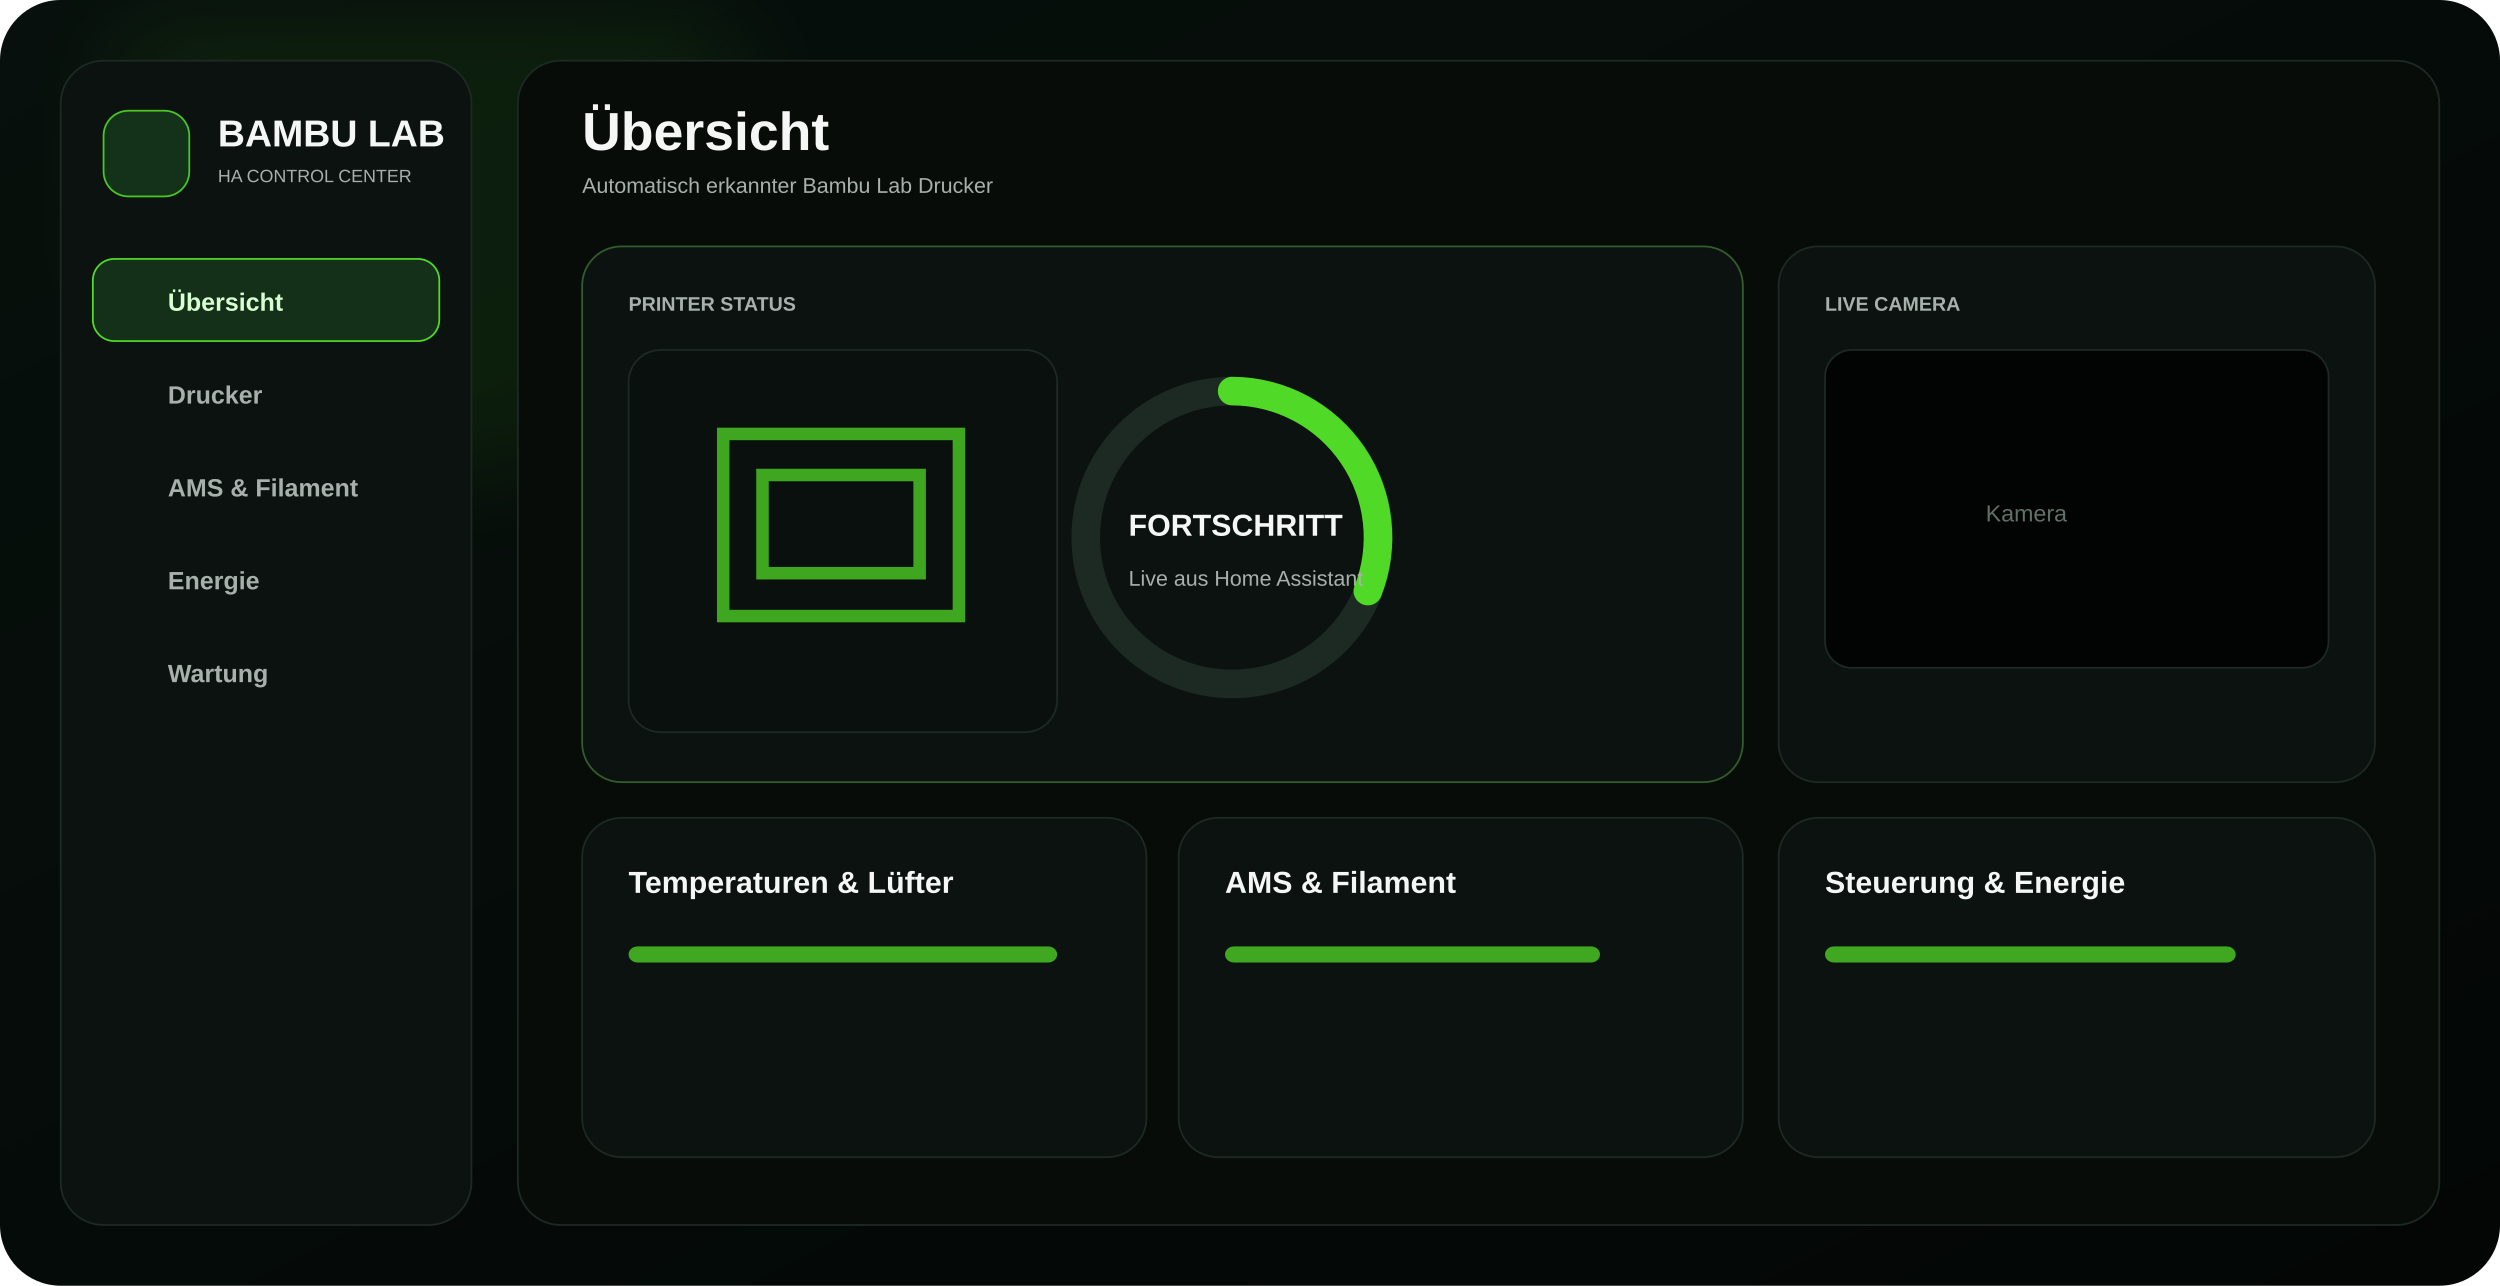
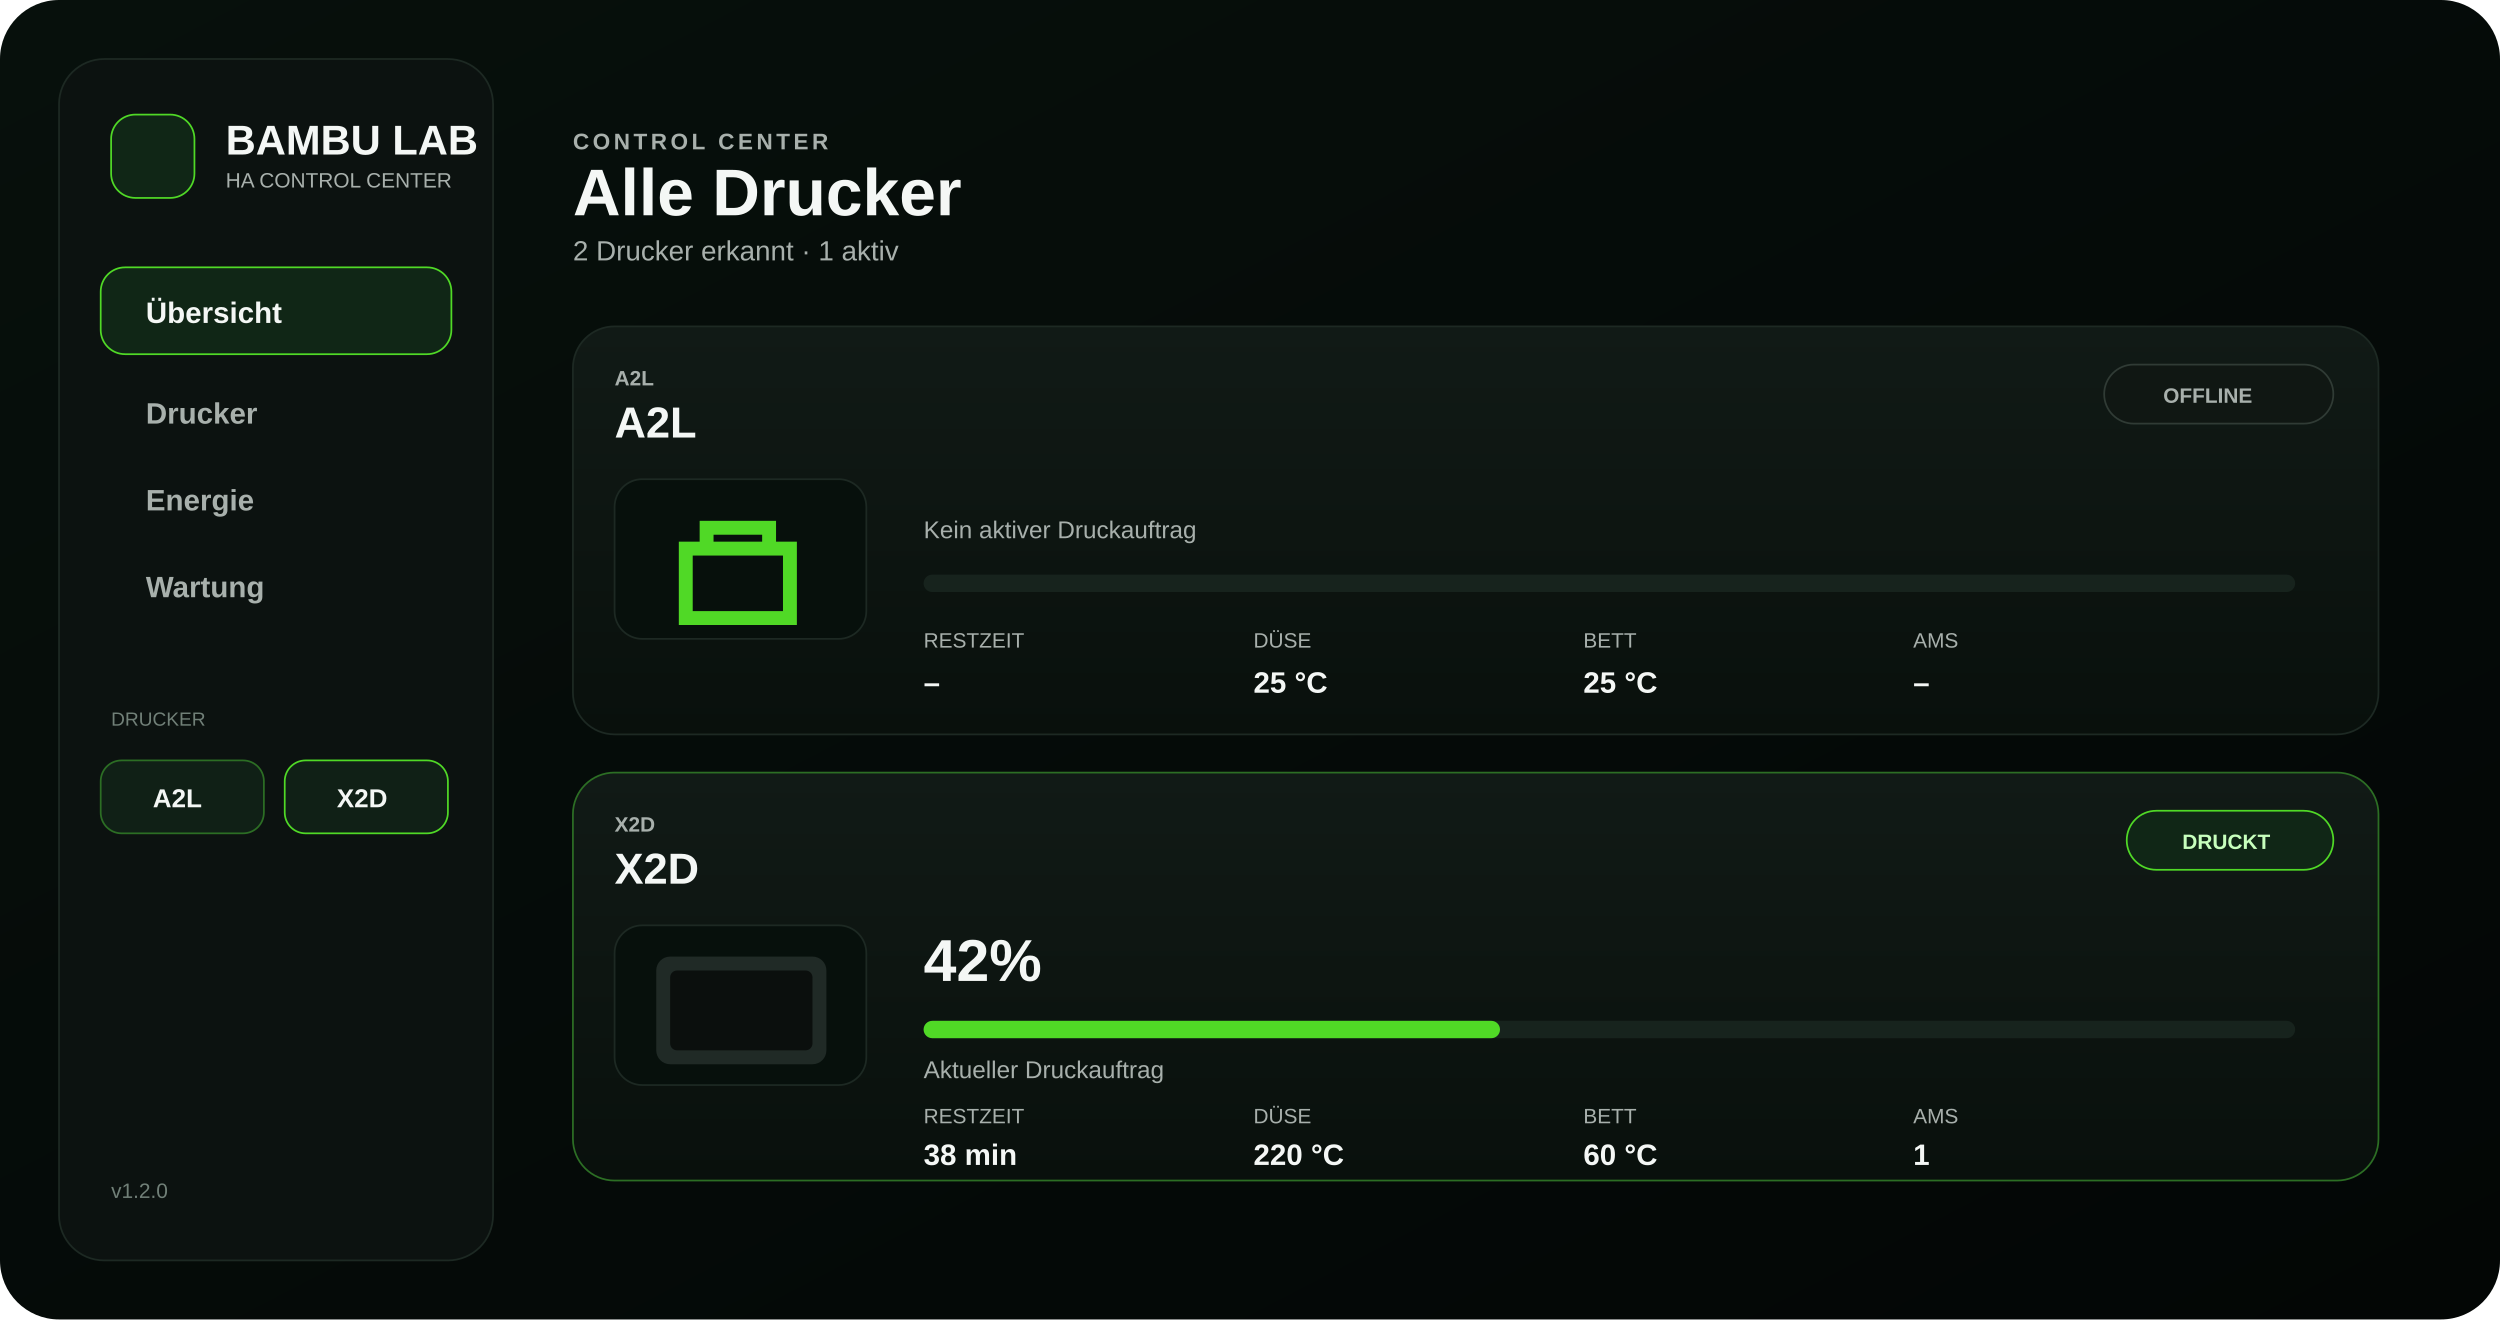
- <svg xmlns="http://www.w3.org/2000/svg" width="1400" height="720" viewBox="0 0 1400 720">
+ <svg xmlns="http://www.w3.org/2000/svg" width="1440" height="760" viewBox="0 0 1440 760" role="img" aria-labelledby="title desc">
  <defs>
    <linearGradient id="bg" x1="0" y1="0" x2="1" y2="1">
-       <stop stop-color="#07100c" />
+       <stop offset="0" stop-color="#07100c" />
      <stop offset="1" stop-color="#030605" />
    </linearGradient>
-     <filter id="g">
-       <feGaussianBlur stdDeviation="24" />
-     </filter>
+     <linearGradient id="card" x1="0" y1="0" x2="0" y2="1">
+       <stop offset="0" stop-color="#111a16" />
+       <stop offset="1" stop-color="#09100c" />
+     </linearGradient>
  </defs>
-   <rect width="1400" height="720" rx="34" fill="url(#bg)" />
-   <circle cx="240" cy="90" r="180" fill="#50d926" opacity=".08" filter="url(#g)" />
-   <rect x="34" y="34" width="230" height="652" rx="24" fill="#0c1210" stroke="#1d2923" />
-   <rect x="58" y="62" width="48" height="48" rx="14" fill="#15351b" stroke="#50d926" opacity=".9" />
-   <text x="122" y="82" fill="#f4f7f5" font-family="Arial" font-size="21" font-weight="700">BAMBU LAB</text>
-   <text x="122" y="102" fill="#a8b0ac" font-family="Arial" font-size="10">HA CONTROL CENTER</text>
-   <g font-family="Arial" font-size="14" font-weight="700">
-     <rect x="52" y="145" width="194" height="46" rx="12" fill="#143019" stroke="#50d926" />
-     <text x="94" y="174" fill="#d7ffd0">Übersicht</text>
-     <text x="94" y="226" fill="#a8b0ac">Drucker</text>
-     <text x="94" y="278" fill="#a8b0ac">AMS &amp; Filament</text>
-     <text x="94" y="330" fill="#a8b0ac">Energie</text>
-     <text x="94" y="382" fill="#a8b0ac">Wartung</text>
+   <rect width="1440" height="760" rx="34" fill="url(#bg)" />
+   <rect x="34" y="34" width="250" height="692" rx="26" fill="#0c1210" stroke="#1d2923" />
+   <rect x="64" y="66" width="48" height="48" rx="14" fill="#102616" stroke="#50d926" />
+   <text x="130" y="89" fill="#f4f7f5" font-family="Arial, sans-serif" font-size="24" font-weight="700">BAMBU LAB</text>
+   <text x="130" y="108" fill="#a8b0ac" font-family="Arial, sans-serif" font-size="12">HA CONTROL CENTER</text>
+   <g font-family="Arial, sans-serif" font-size="17" font-weight="700">
+     <rect x="58" y="154" width="202" height="50" rx="14" fill="#102616" stroke="#50d926" />
+     <text x="84" y="186" fill="#f4f7f5">Übersicht</text>
+     <text x="84" y="244" fill="#a8b0ac">Drucker</text>
+     <text x="84" y="294" fill="#a8b0ac">Energie</text>
+     <text x="84" y="344" fill="#a8b0ac">Wartung</text>
  </g>
-   <rect x="290" y="34" width="1076" height="652" rx="24" fill="#070c09" stroke="#1d2923" />
-   <text x="326" y="84" fill="#f4f7f5" font-family="Arial" font-size="30" font-weight="700">Übersicht</text>
-   <text x="326" y="108" fill="#a8b0ac" font-family="Arial" font-size="12">Automatisch erkannter Bambu Lab Drucker</text>
-   <rect x="326" y="138" width="650" height="300" rx="22" fill="#0c1210" stroke="#315d2c" />
-   <text x="352" y="174" fill="#a8b0ac" font-family="Arial" font-size="11" font-weight="700">PRINTER STATUS</text>
-   <rect x="352" y="196" width="240" height="214" rx="18" fill="#0a100d" stroke="#1d2923" />
-   <path d="M405 345h132v-102H405zm22-79h88v55h-88z" fill="none" stroke="#50d926" stroke-width="7" opacity=".75" />
-   <circle cx="690" cy="301" r="82" fill="none" stroke="#1d2923" stroke-width="16" />
-   <path d="M690 219a82 82 0 0 1 76 112" fill="none" stroke="#50d926" stroke-width="16" stroke-linecap="round" />
-   <text x="632" y="300" fill="#f4f7f5" font-family="Arial" font-size="17" font-weight="700">FORTSCHRITT</text>
-   <text x="632" y="328" fill="#a8b0ac" font-family="Arial" font-size="12">Live aus Home Assistant</text>
-   <rect x="996" y="138" width="334" height="300" rx="22" fill="#0c1210" stroke="#1d2923" />
-   <text x="1022" y="174" fill="#a8b0ac" font-family="Arial" font-size="11" font-weight="700">LIVE CAMERA</text>
-   <rect x="1022" y="196" width="282" height="178" rx="15" fill="#020403" stroke="#1d2923" />
-   <text x="1112" y="292" fill="#607067" font-family="Arial" font-size="13">Kamera</text>
-   <rect x="326" y="458" width="316" height="190" rx="22" fill="#0c1210" stroke="#1d2923" />
-   <rect x="660" y="458" width="316" height="190" rx="22" fill="#0c1210" stroke="#1d2923" />
-   <rect x="996" y="458" width="334" height="190" rx="22" fill="#0c1210" stroke="#1d2923" />
-   <g fill="#f4f7f5" font-family="Arial" font-size="17" font-weight="700">
-     <text x="352" y="500">Temperaturen &amp; Lüfter</text>
-     <text x="686" y="500">AMS &amp; Filament</text>
-     <text x="1022" y="500">Steuerung &amp; Energie</text>
+   <text x="64" y="418" fill="#718078" font-family="Arial, sans-serif" font-size="11">DRUCKER</text>
+   <rect x="58" y="438" width="94" height="42" rx="12" fill="#102016" stroke="#2c6e24" />
+   <text x="88" y="465" fill="#f4f7f5" font-family="Arial" font-size="15" font-weight="700">A2L</text>
+   <rect x="164" y="438" width="94" height="42" rx="12" fill="#102016" stroke="#50d926" />
+   <text x="194" y="465" fill="#f4f7f5" font-family="Arial" font-size="15" font-weight="700">X2D</text>
+   <text x="64" y="690" fill="#718078" font-family="Arial" font-size="12">v1.2.0</text>
+   <text x="330" y="86" fill="#a8b0ac" font-family="Arial" font-size="13" font-weight="700" letter-spacing="2">CONTROL CENTER</text>
+   <text x="330" y="124" fill="#f4f7f5" font-family="Arial" font-size="38" font-weight="800">Alle Drucker</text>
+   <text x="330" y="150" fill="#a8b0ac" font-family="Arial" font-size="16">2 Drucker erkannt · 1 aktiv</text>
+   <g transform="translate(330,188)">
+     <rect width="1040" height="235" rx="24" fill="url(#card)" stroke="#1d2923" />
+     <text x="24" y="34" fill="#a8b0ac" font-family="Arial" font-size="12" font-weight="700">A2L</text>
+     <text x="24" y="64" fill="#f4f7f5" font-family="Arial" font-size="25" font-weight="800">A2L</text>
+     <rect x="882" y="22" width="132" height="34" rx="17" fill="#101713" stroke="#303b35" />
+     <text x="916" y="44" fill="#a8b0ac" font-family="Arial" font-size="12" font-weight="700">OFFLINE</text>
+     <rect x="24" y="88" width="145" height="92" rx="16" fill="#07100c" stroke="#1d2923" />
+     <path d="M65 128h60v40H65zM77 116h36v12H77z" fill="none" stroke="#50d926" stroke-width="8" />
+     <text x="202" y="122" fill="#a8b0ac" font-family="Arial" font-size="14">Kein aktiver Druckauftrag</text>
+     <rect x="202" y="143" width="790" height="10" rx="5" fill="#17231d" />
+     <g font-family="Arial" font-size="12" fill="#a8b0ac">
+       <text x="202" y="185">RESTZEIT</text>
+       <text x="392" y="185">DÜSE</text>
+       <text x="582" y="185">BETT</text>
+       <text x="772" y="185">AMS</text>
+     </g>
+     <g font-family="Arial" font-size="17" font-weight="700" fill="#f4f7f5">
+       <text x="202" y="211">–</text>
+       <text x="392" y="211">25 °C</text>
+       <text x="582" y="211">25 °C</text>
+       <text x="772" y="211">–</text>
+     </g>
  </g>
-   <g fill="#50d926" opacity=".75">
-     <rect x="352" y="530" width="240" height="9" rx="5" />
-     <rect x="686" y="530" width="210" height="9" rx="5" />
-     <rect x="1022" y="530" width="230" height="9" rx="5" />
+   <g transform="translate(330,445)">
+     <rect width="1040" height="235" rx="24" fill="url(#card)" stroke="#2c6e24" />
+     <text x="24" y="34" fill="#a8b0ac" font-family="Arial" font-size="12" font-weight="700">X2D</text>
+     <text x="24" y="64" fill="#f4f7f5" font-family="Arial" font-size="25" font-weight="800">X2D</text>
+     <rect x="895" y="22" width="119" height="34" rx="17" fill="#102616" stroke="#50d926" />
+     <text x="927" y="44" fill="#c7ffbd" font-family="Arial" font-size="12" font-weight="700">DRUCKT</text>
+     <rect x="24" y="88" width="145" height="92" rx="16" fill="#07100c" stroke="#1d2923" />
+     <rect x="48" y="106" width="98" height="62" rx="8" fill="#202a26" />
+     <rect x="56" y="114" width="82" height="46" rx="4" fill="#0b0f0d" />
+     <text x="202" y="120" fill="#f4f7f5" font-family="Arial" font-size="34" font-weight="800">42%</text>
+     <rect x="202" y="143" width="790" height="10" rx="5" fill="#17231d" />
+     <rect x="202" y="143" width="332" height="10" rx="5" fill="#50d926" />
+     <text x="202" y="176" fill="#a8b0ac" font-family="Arial" font-size="14">Aktueller Druckauftrag</text>
+     <g font-family="Arial" font-size="12" fill="#a8b0ac">
+       <text x="202" y="202">RESTZEIT</text>
+       <text x="392" y="202">DÜSE</text>
+       <text x="582" y="202">BETT</text>
+       <text x="772" y="202">AMS</text>
+     </g>
+     <g font-family="Arial" font-size="17" font-weight="700" fill="#f4f7f5">
+       <text x="202" y="226">38 min</text>
+       <text x="392" y="226">220 °C</text>
+       <text x="582" y="226">60 °C</text>
+       <text x="772" y="226">1</text>
+     </g>
  </g>
</svg>
